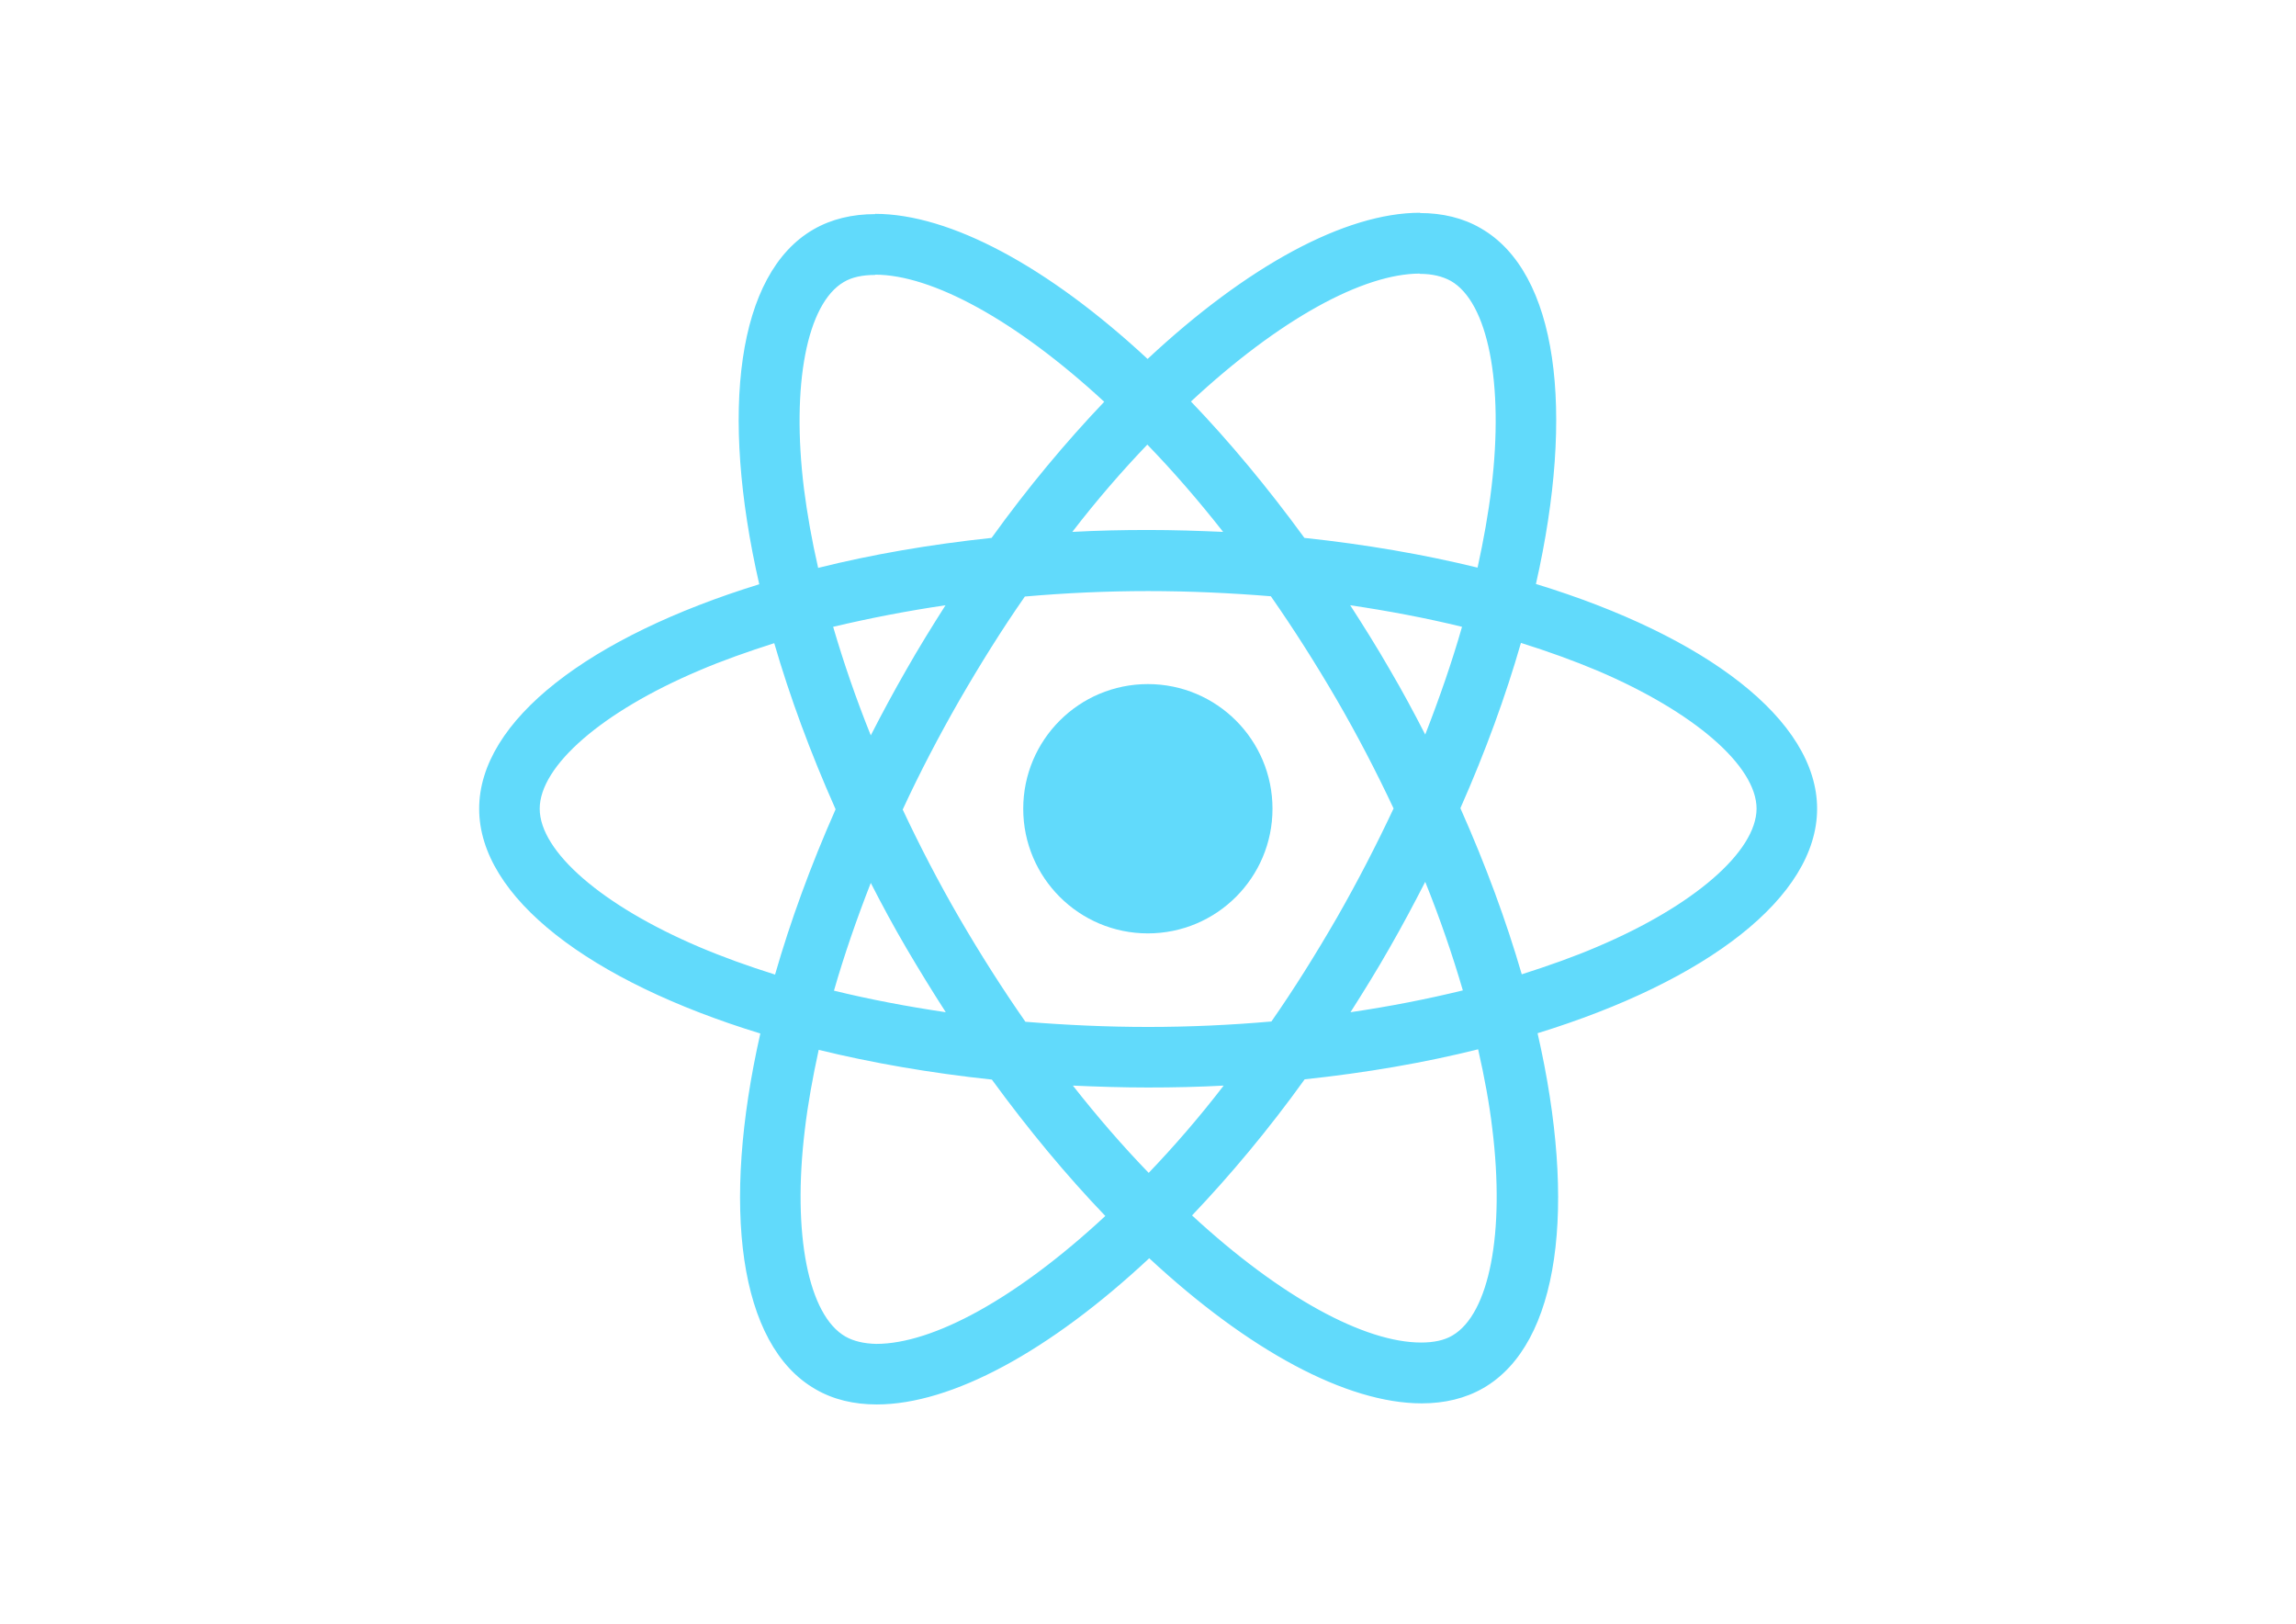
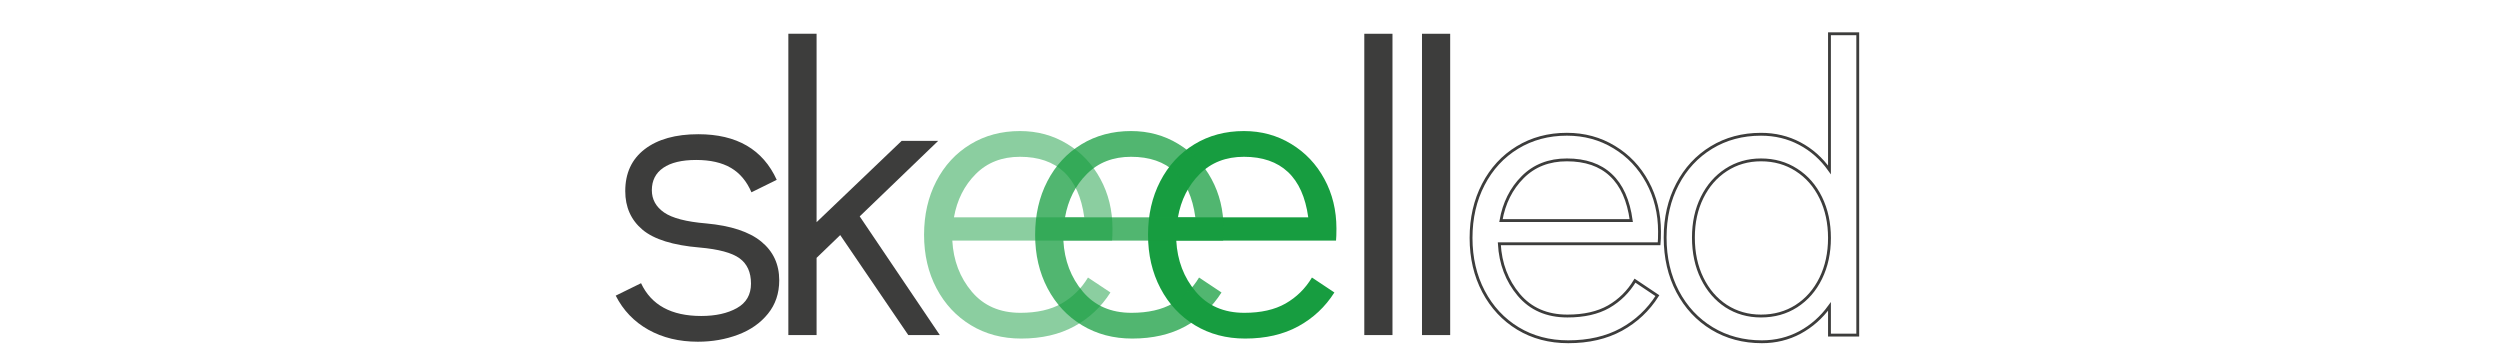
- <svg xmlns="http://www.w3.org/2000/svg" viewBox="0 0 841.9 595.3">
-   <g fill="#61DAFB">
-     <path d="M666.3 296.5c0-32.5-40.7-63.3-103.1-82.4 14.4-63.6 8-114.2-20.2-130.4-6.5-3.8-14.1-5.6-22.4-5.6v22.3c4.6 0 8.3.9 11.4 2.6 13.6 7.8 19.5 37.5 14.9 75.7-1.1 9.4-2.9 19.3-5.1 29.4-19.6-4.8-41-8.5-63.5-10.9-13.5-18.5-27.5-35.3-41.6-50 32.6-30.3 63.2-46.9 84-46.9V78c-27.5 0-63.5 19.6-99.9 53.6-36.4-33.8-72.4-53.2-99.9-53.2v22.3c20.7 0 51.4 16.5 84 46.6-14 14.7-28 31.4-41.3 49.9-22.6 2.4-44 6.1-63.6 11-2.3-10-4-19.7-5.2-29-4.7-38.2 1.1-67.9 14.6-75.8 3-1.8 6.9-2.6 11.5-2.6V78.5c-8.4 0-16 1.8-22.6 5.6-28.1 16.2-34.4 66.7-19.9 130.1-62.2 19.2-102.7 49.9-102.7 82.3 0 32.5 40.7 63.3 103.1 82.4-14.4 63.6-8 114.2 20.2 130.4 6.5 3.8 14.1 5.6 22.5 5.6 27.5 0 63.5-19.6 99.9-53.6 36.4 33.8 72.4 53.2 99.9 53.2 8.4 0 16-1.8 22.6-5.6 28.1-16.2 34.4-66.7 19.9-130.1 62-19.1 102.5-49.9 102.5-82.3zm-130.2-66.7c-3.7 12.9-8.3 26.2-13.5 39.5-4.1-8-8.4-16-13.1-24-4.6-8-9.5-15.8-14.4-23.4 14.2 2.1 27.9 4.7 41 7.9zm-45.8 106.5c-7.8 13.5-15.8 26.3-24.1 38.2-14.9 1.3-30 2-45.2 2-15.1 0-30.2-.7-45-1.9-8.3-11.9-16.4-24.6-24.2-38-7.6-13.1-14.5-26.4-20.8-39.8 6.2-13.4 13.2-26.8 20.7-39.9 7.8-13.5 15.8-26.3 24.1-38.2 14.9-1.3 30-2 45.2-2 15.1 0 30.2.7 45 1.9 8.3 11.9 16.4 24.6 24.2 38 7.6 13.1 14.5 26.4 20.8 39.8-6.3 13.4-13.2 26.8-20.7 39.9zm32.3-13c5.4 13.4 10 26.8 13.8 39.8-13.1 3.2-26.9 5.9-41.2 8 4.9-7.7 9.8-15.6 14.4-23.7 4.6-8 8.9-16.1 13-24.1zM421.2 430c-9.3-9.6-18.6-20.3-27.8-32 9 .4 18.2.7 27.5.7 9.4 0 18.7-.2 27.8-.7-9 11.7-18.3 22.4-27.5 32zm-74.4-58.9c-14.2-2.1-27.9-4.7-41-7.9 3.7-12.9 8.3-26.2 13.5-39.5 4.1 8 8.4 16 13.1 24 4.7 8 9.5 15.8 14.4 23.4zM420.7 163c9.3 9.6 18.6 20.3 27.8 32-9-.4-18.2-.7-27.5-.7-9.4 0-18.7.2-27.8.7 9-11.7 18.3-22.4 27.5-32zm-74 58.9c-4.9 7.7-9.8 15.6-14.4 23.7-4.6 8-8.9 16-13 24-5.4-13.4-10-26.8-13.8-39.8 13.1-3.1 26.9-5.8 41.2-7.9zm-90.5 125.2c-35.4-15.1-58.3-34.9-58.3-50.6 0-15.7 22.9-35.6 58.3-50.6 8.6-3.7 18-7 27.7-10.1 5.7 19.6 13.2 40 22.5 60.9-9.2 20.8-16.6 41.1-22.2 60.6-9.9-3.1-19.3-6.5-28-10.2zM310 490c-13.6-7.8-19.5-37.5-14.9-75.7 1.1-9.4 2.9-19.3 5.1-29.4 19.6 4.8 41 8.5 63.5 10.9 13.5 18.5 27.5 35.3 41.6 50-32.6 30.3-63.2 46.9-84 46.9-4.5-.1-8.3-1-11.3-2.7zm237.2-76.2c4.7 38.2-1.1 67.9-14.6 75.8-3 1.8-6.9 2.6-11.5 2.6-20.7 0-51.4-16.5-84-46.6 14-14.7 28-31.4 41.3-49.9 22.6-2.4 44-6.1 63.6-11 2.3 10.1 4.1 19.8 5.2 29.1zm38.5-66.7c-8.6 3.7-18 7-27.7 10.1-5.7-19.6-13.2-40-22.5-60.9 9.2-20.8 16.6-41.1 22.2-60.6 9.9 3.1 19.3 6.5 28.1 10.2 35.4 15.1 58.3 34.9 58.3 50.6-.1 15.7-23 35.6-58.4 50.6zM320.8 78.4z" />
-     <circle cx="420.9" cy="296.5" r="45.7" />
-     <path d="M520.5 78.1z" />
+ <svg xmlns="http://www.w3.org/2000/svg" xmlns:xlink="http://www.w3.org/1999/xlink" contentScriptType="text/ecmascript" width="275" zoomAndPan="magnify" contentStyleType="text/css" viewBox="0 140 375 100" height="40" preserveAspectRatio="xMidYMid meet" version="1.0">
+   <defs>
+     <filter x="0%" y="0%" width="100%" xlink:type="simple" xlink:actuate="onLoad" height="100%" id="filter-remove-color" xlink:show="other">
+       <feColorMatrix values="0 0 0 0 1 0 0 0 0 1 0 0 0 0 1 0 0 0 1 0" color-interpolation-filters="sRGB" />
+     </filter>
+     <g>
+       <g id="glyph-0-0" />
+       <g id="glyph-0-1">
+         <path d="M 26.016 1.828 C 20.848 1.828 16.301 0.723 12.375 -1.484 C 8.457 -3.691 5.473 -6.812 3.422 -10.844 L 10.391 -14.266 C 13.203 -8.254 18.719 -5.25 26.938 -5.25 C 30.895 -5.25 34.164 -5.973 36.75 -7.422 C 39.332 -8.867 40.625 -11.113 40.625 -14.156 C 40.625 -17.27 39.578 -19.586 37.484 -21.109 C 35.398 -22.629 31.734 -23.617 26.484 -24.078 C 19.172 -24.691 13.938 -26.328 10.781 -28.984 C 7.625 -31.648 6.047 -35.188 6.047 -39.594 C 6.047 -44.539 7.832 -48.383 11.406 -51.125 C 14.988 -53.863 19.898 -55.234 26.141 -55.234 C 36.711 -55.234 43.898 -51.051 47.703 -42.688 L 40.75 -39.266 C 39.445 -42.305 37.562 -44.547 35.094 -45.984 C 32.625 -47.43 29.445 -48.156 25.562 -48.156 C 21.602 -48.156 18.578 -47.43 16.484 -45.984 C 14.398 -44.547 13.359 -42.492 13.359 -39.828 C 13.359 -37.316 14.477 -35.281 16.719 -33.719 C 18.969 -32.164 22.828 -31.16 28.297 -30.703 C 35.066 -30.086 40.109 -28.43 43.422 -25.734 C 46.734 -23.035 48.391 -19.477 48.391 -15.062 C 48.391 -11.488 47.359 -8.426 45.297 -5.875 C 43.242 -3.32 40.504 -1.398 37.078 -0.109 C 33.66 1.18 29.973 1.828 26.016 1.828 Z M 26.016 1.828 " />
+       </g>
+       <g id="glyph-0-2">
+         <path d="M 40.172 0 L 21.453 -27.5 L 14.953 -21.234 L 14.953 0 L 7.188 0 L 7.188 -82.859 L 14.953 -82.859 L 14.953 -31.047 L 38.344 -53.406 L 48.391 -53.406 L 26.812 -32.641 L 48.844 0 Z M 40.172 0 " />
+       </g>
+       <g id="glyph-0-3">
+         <path d="M 7.766 0 L 7.766 -82.859 L 15.516 -82.859 L 15.516 0 Z M 7.766 0 " />
+       </g>
+       <g id="glyph-1-0" />
+       <g id="glyph-1-1">
+         <path d="M 30.25 -55.234 C 35.039 -55.234 39.375 -54.051 43.25 -51.688 C 47.133 -49.332 50.176 -46.117 52.375 -42.047 C 54.582 -37.984 55.688 -33.441 55.688 -28.422 C 55.688 -26.973 55.648 -25.867 55.578 -25.109 L 11.641 -25.109 C 11.941 -19.629 13.727 -14.945 17 -11.062 C 20.27 -7.188 24.723 -5.25 30.359 -5.25 C 34.922 -5.25 38.703 -6.102 41.703 -7.812 C 44.711 -9.531 47.129 -11.91 48.953 -14.953 L 55.125 -10.844 C 52.613 -6.883 49.301 -3.781 45.188 -1.531 C 41.082 0.707 36.211 1.828 30.578 1.828 C 25.41 1.828 20.812 0.609 16.781 -1.828 C 12.75 -4.266 9.586 -7.648 7.297 -11.984 C 5.016 -16.316 3.875 -21.223 3.875 -26.703 C 3.875 -32.18 4.992 -37.086 7.234 -41.422 C 9.484 -45.766 12.602 -49.148 16.594 -51.578 C 20.594 -54.016 25.145 -55.234 30.25 -55.234 Z M 47.938 -31.5 C 47.176 -37.051 45.312 -41.211 42.344 -43.984 C 39.375 -46.766 35.344 -48.156 30.25 -48.156 C 25.301 -48.156 21.25 -46.578 18.094 -43.422 C 14.938 -40.266 12.938 -36.289 12.094 -31.5 Z M 47.938 -31.5 " />
+       </g>
+     </g>
+     <mask id="mask-0">
+       <g filter="url(#filter-remove-color)">
+         <rect x="-37.5" width="450" fill="rgb(0%, 0%, 0%)" y="-37.5" height="450" fill-opacity="0.498" />
+       </g>
+     </mask>
+     <clipPath id="clip-0">
+       <rect x="0" width="62" y="0" height="151" />
+     </clipPath>
+     <mask id="mask-1">
+       <g filter="url(#filter-remove-color)">
+         <rect x="-37.5" width="450" fill="rgb(0%, 0%, 0%)" y="-37.5" height="450" fill-opacity="0.749" />
+       </g>
+     </mask>
+     <clipPath id="clip-1">
+       <rect x="0" width="62" y="0" height="151" />
+     </clipPath>
+   </defs>
+   <g fill="rgb(23.92%, 23.92%, 23.529%)" fill-opacity="1">
+     <use x="9.648" y="232.145" xlink:href="#glyph-0-1" xlink:type="simple" xlink:actuate="onLoad" xlink:show="embed" />
  </g>
+   <g fill="rgb(9.019%, 61.569%, 25.099%)" fill-opacity="1">
+     <use x="155.582" y="231.274" xlink:href="#glyph-1-1" xlink:type="simple" xlink:actuate="onLoad" xlink:show="embed" />
+   </g>
+   <g fill="rgb(23.92%, 23.92%, 23.529%)" fill-opacity="1">
+     <use x="53.357" y="232.145" xlink:href="#glyph-0-2" xlink:type="simple" xlink:actuate="onLoad" xlink:show="embed" />
+   </g>
+   <g mask="url(#mask-0)">
+     <g transform="matrix(1, 0, 0, 1, 93, 112)">
+       <g id="source-5" clip-path="url(#clip-0)">
+         <g fill="rgb(9.019%, 61.569%, 25.099%)" fill-opacity="1">
+           <use x="0.993" y="119.274" xlink:href="#glyph-1-1" xlink:type="simple" xlink:actuate="onLoad" xlink:show="embed" />
+         </g>
+       </g>
+     </g>
+   </g>
+   <g mask="url(#mask-1)">
+     <g transform="matrix(1, 0, 0, 1, 124, 112)">
+       <g id="source-8" clip-path="url(#clip-1)">
+         <g fill="rgb(9.019%, 61.569%, 25.099%)" fill-opacity="1">
+           <use x="0.536" y="119.274" xlink:href="#glyph-1-1" xlink:type="simple" xlink:actuate="onLoad" xlink:show="embed" />
+         </g>
+       </g>
+     </g>
+   </g>
+   <g fill="rgb(23.92%, 23.92%, 23.529%)" fill-opacity="1">
+     <use x="211.166" y="232.144" xlink:href="#glyph-0-3" xlink:type="simple" xlink:actuate="onLoad" xlink:show="embed" />
+   </g>
+   <g fill="rgb(23.92%, 23.92%, 23.529%)" fill-opacity="1">
+     <use x="227.033" y="232.144" xlink:href="#glyph-0-3" xlink:type="simple" xlink:actuate="onLoad" xlink:show="embed" />
+   </g>
+   <path stroke-linecap="butt" transform="matrix(0.75, 0, 0, 0.75, 244.4175, 107.644)" fill="none" stroke-linejoin="miter" d="M 40.308 92.365 C 46.699 92.365 52.48 93.938 57.657 97.084 C 62.834 100.204 66.896 104.49 69.844 109.938 C 72.792 115.365 74.266 121.417 74.266 128.105 C 74.266 130.037 74.214 131.511 74.115 132.527 L 15.527 132.527 C 15.928 139.834 18.303 146.074 22.662 151.251 C 27.021 156.428 32.964 159.016 40.495 159.016 C 46.563 159.016 51.605 157.876 55.615 155.6 C 59.626 153.292 62.844 150.11 65.277 146.048 L 73.485 151.548 C 70.141 156.824 65.73 160.959 60.261 163.959 C 54.787 166.954 48.297 168.454 40.792 168.454 C 33.881 168.454 27.74 166.829 22.365 163.584 C 16.99 160.318 12.782 155.798 9.735 150.027 C 6.688 144.23 5.162 137.693 5.162 130.407 C 5.162 123.105 6.662 116.563 9.657 110.792 C 12.657 105.001 16.818 100.48 22.141 97.235 C 27.469 93.99 33.521 92.365 40.308 92.365 Z M 63.902 124.022 C 62.886 116.589 60.396 111.027 56.433 107.339 C 52.495 103.626 47.12 101.766 40.308 101.766 C 33.719 101.766 28.324 103.87 24.11 108.084 C 19.902 112.292 17.24 117.605 16.126 124.022 Z M 63.902 124.022 " stroke="rgb(23.92%, 23.92%, 23.529%)" stroke-width="1.046" stroke-opacity="1" stroke-miterlimit="4" />
+   <path stroke-linecap="butt" transform="matrix(0.75, 0, 0, 0.75, 297.7902, 107.6449)" fill="none" stroke-linejoin="miter" d="M 75.79 55.515 L 75.79 166 L 65.42 166 L 65.42 155.484 C 62.478 159.546 58.874 162.729 54.613 165.036 C 50.353 167.312 45.696 168.453 40.644 168.453 C 33.832 168.453 27.738 166.828 22.363 163.583 C 16.988 160.317 12.78 155.796 9.733 150.026 C 6.686 144.229 5.165 137.63 5.165 130.224 C 5.165 122.942 6.66 116.442 9.66 110.718 C 12.655 104.974 16.816 100.479 22.144 97.234 C 27.467 93.989 33.525 92.369 40.311 92.369 C 45.483 92.369 50.228 93.505 54.535 95.786 C 58.847 98.062 62.478 101.281 65.42 105.442 L 65.42 55.515 Z M 40.311 159.015 C 45.186 159.015 49.525 157.802 53.311 155.375 C 57.124 152.921 60.097 149.515 62.228 145.156 C 64.358 140.802 65.42 135.885 65.42 130.411 C 65.42 124.911 64.358 119.984 62.228 115.625 C 60.097 111.265 57.124 107.869 53.311 105.442 C 49.525 102.994 45.186 101.765 40.311 101.765 C 35.556 101.765 31.295 102.994 27.53 105.442 C 23.79 107.869 20.853 111.239 18.722 115.552 C 16.592 119.859 15.53 124.75 15.53 130.224 C 15.53 135.822 16.592 140.802 18.722 145.156 C 20.853 149.515 23.79 152.921 27.53 155.375 C 31.295 157.802 35.556 159.015 40.311 159.015 Z M 40.311 159.015 " stroke="rgb(23.92%, 23.92%, 23.529%)" stroke-width="1.046" stroke-opacity="1" stroke-miterlimit="4" />
</svg>
